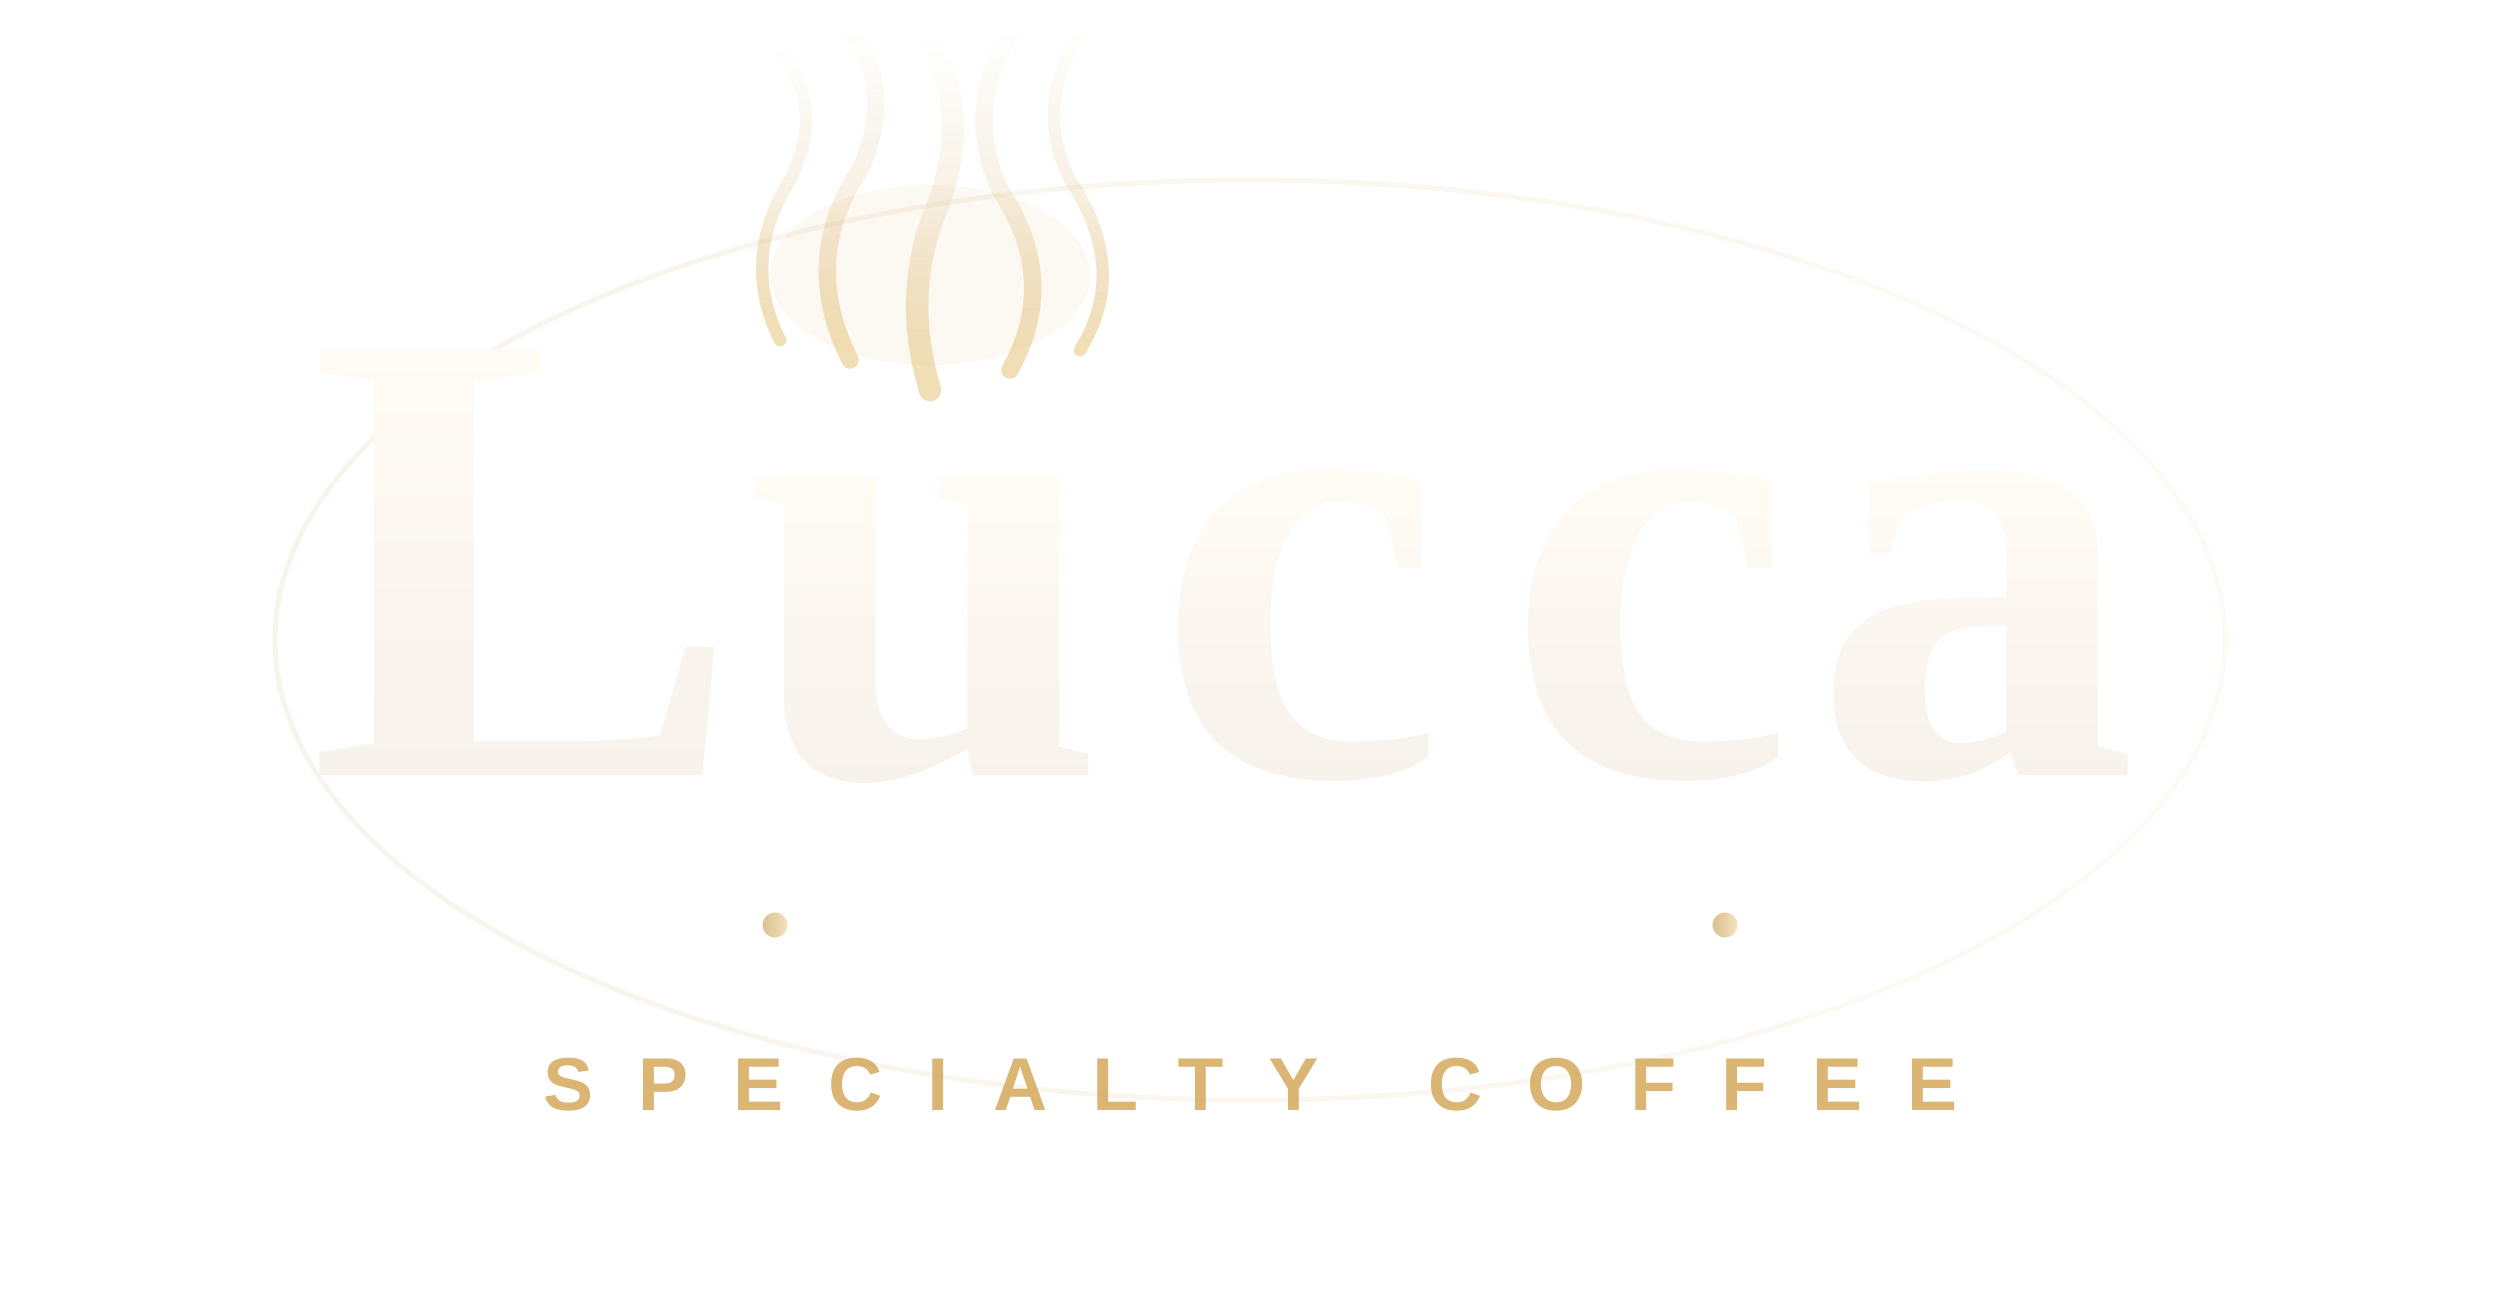
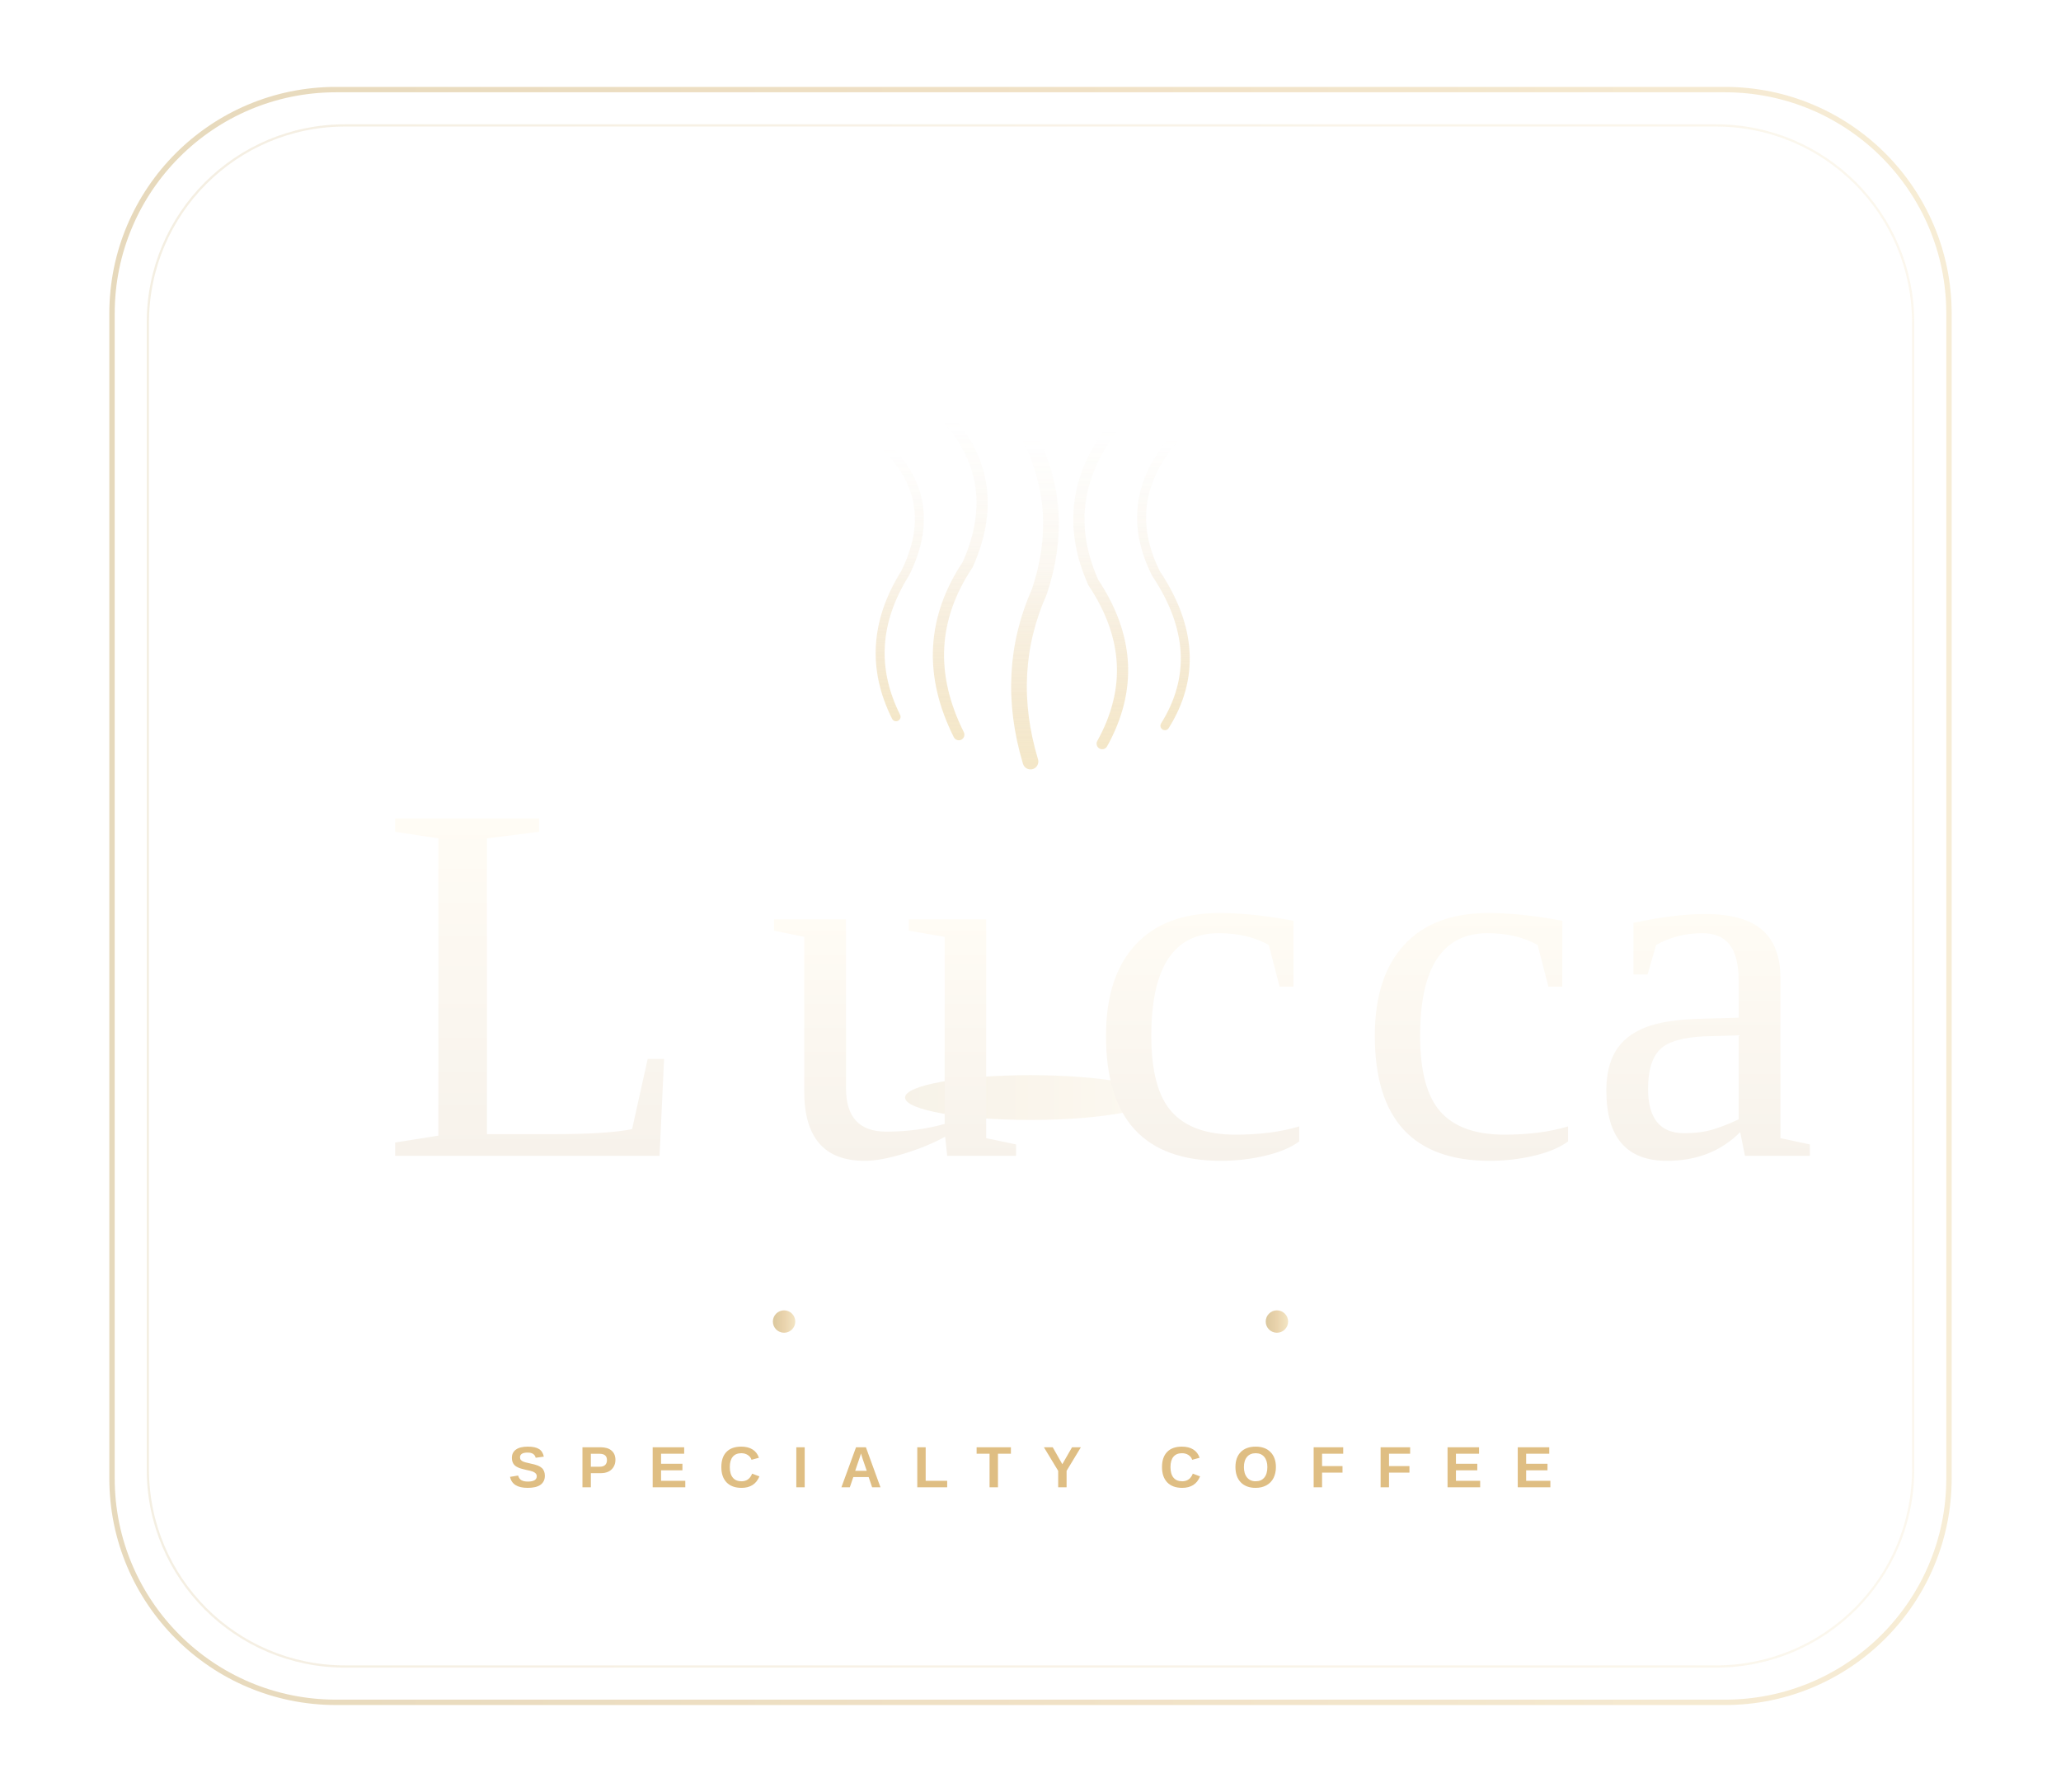
- <svg xmlns="http://www.w3.org/2000/svg" viewBox="0 0 500 260" width="500" height="260">
+ <svg xmlns="http://www.w3.org/2000/svg" viewBox="0 0 460 400" width="460" height="400">
  <defs>
    <linearGradient id="creamGrad" x1="0" y1="0" x2="0" y2="1">
      <stop offset="0%" stop-color="#FFFCF5" />
      <stop offset="100%" stop-color="#F7F2EB" />
    </linearGradient>
    <linearGradient id="goldGrad" x1="0" y1="0" x2="1" y2="0">
      <stop offset="0%" stop-color="#B8923E" />
      <stop offset="50%" stop-color="#D4A85A" />
      <stop offset="100%" stop-color="#E8CC8A" />
    </linearGradient>
    <linearGradient id="steamGrad" x1="0" y1="1" x2="0" y2="0">
-       <stop offset="0%" stop-color="#E8CC8A" stop-opacity="0.8" />
-       <stop offset="50%" stop-color="#D4A85A" stop-opacity="0.2" />
+       <stop offset="0%" stop-color="#E8CC8A" stop-opacity="0.65" />
+       <stop offset="60%" stop-color="#D4A85A" stop-opacity="0.12" />
      <stop offset="100%" stop-color="#C4A050" stop-opacity="0" />
    </linearGradient>
  </defs>
-   <ellipse cx="250" cy="128" rx="195" ry="92" fill="none" stroke="url(#goldGrad)" stroke-width="1" opacity="0.1" />
-   <ellipse cx="186" cy="55" rx="32" ry="18" fill="#D4A85A" opacity="0.08" />
-   <g opacity="0.8">
-     <path d="M186,78 Q180,58 188,40 Q194,22 186,8" fill="none" stroke="url(#steamGrad)" stroke-width="4.5" stroke-linecap="round" />
-     <path d="M170,72 Q160,52 172,34 Q180,16 168,4" fill="none" stroke="url(#steamGrad)" stroke-width="3.5" stroke-linecap="round" />
-     <path d="M202,74 Q212,56 200,38 Q192,20 204,4" fill="none" stroke="url(#steamGrad)" stroke-width="3.5" stroke-linecap="round" />
-     <path d="M156,68 Q148,52 158,36 Q166,20 154,8" fill="none" stroke="url(#steamGrad)" stroke-width="2.5" stroke-linecap="round" />
-     <path d="M216,70 Q226,54 214,36 Q206,20 218,4" fill="none" stroke="url(#steamGrad)" stroke-width="2.5" stroke-linecap="round" />
+   <rect x="25" y="20" width="410" height="360" rx="50" ry="50" fill="none" stroke="url(#goldGrad)" stroke-width="1.2" opacity="0.35" />
+   <rect x="33" y="28" width="394" height="344" rx="44" ry="44" fill="none" stroke="url(#goldGrad)" stroke-width="0.5" opacity="0.15" />
+   <g opacity="0.7">
+     <path d="M230,170 Q224,150 232,132 Q238,114 230,98" fill="none" stroke="url(#steamGrad)" stroke-width="3.5" stroke-linecap="round" />
+     <path d="M214,164 Q204,144 216,126 Q224,108 212,94" fill="none" stroke="url(#steamGrad)" stroke-width="2.5" stroke-linecap="round" />
+     <path d="M246,166 Q256,148 244,130 Q236,112 248,96" fill="none" stroke="url(#steamGrad)" stroke-width="2.5" stroke-linecap="round" />
+     <path d="M200,160 Q192,144 202,128 Q210,112 198,100" fill="none" stroke="url(#steamGrad)" stroke-width="2" stroke-linecap="round" />
+     <path d="M260,162 Q270,146 258,128 Q250,112 262,98" fill="none" stroke="url(#steamGrad)" stroke-width="2" stroke-linecap="round" />
  </g>
-   <g font-family="Georgia, 'Times New Roman', serif" font-weight="700" fill="url(#creamGrad)">
-     <text x="105" y="155" font-size="130" text-anchor="middle">L</text>
-     <text x="185" y="155" font-size="130" text-anchor="middle">u</text>
-     <text x="260" y="155" font-size="130" text-anchor="middle">c</text>
-     <text x="330" y="155" font-size="130" text-anchor="middle">c</text>
-     <text x="395" y="155" font-size="130" text-anchor="middle">a</text>
+   <ellipse cx="230" cy="245" rx="28" ry="5" fill="url(#goldGrad)" opacity="0.12" />
+   <g font-family="Georgia, 'Times New Roman', serif" font-weight="400" fill="url(#creamGrad)">
+     <text x="120" y="258" font-size="115" text-anchor="middle">L</text>
+     <text x="200" y="258" font-size="115" text-anchor="middle">u</text>
+     <text x="268" y="258" font-size="115" text-anchor="middle">c</text>
+     <text x="328" y="258" font-size="115" text-anchor="middle">c</text>
+     <text x="380" y="258" font-size="115" text-anchor="middle">a</text>
  </g>
-   <line x1="155" y1="185" x2="345" y2="185" stroke="url(#goldGrad)" stroke-width="1.5" stroke-linecap="round" opacity="0.45" />
-   <circle cx="155" cy="185" r="2.5" fill="url(#goldGrad)" opacity="0.55" />
-   <circle cx="345" cy="185" r="2.5" fill="url(#goldGrad)" opacity="0.55" />
-   <text x="250" y="222" font-family="'Trebuchet MS', Arial, sans-serif" font-weight="700" font-size="15" fill="#D4A85A" text-anchor="middle" letter-spacing="9" opacity="0.85">SPECIALTY COFFEE</text>
+   <line x1="175" y1="295" x2="285" y2="295" stroke="url(#goldGrad)" stroke-width="1" stroke-linecap="round" opacity="0.4" />
+   <circle cx="175" cy="295" r="2.5" fill="url(#goldGrad)" opacity="0.5" />
+   <circle cx="285" cy="295" r="2.5" fill="url(#goldGrad)" opacity="0.5" />
+   <text x="230" y="332" font-family="'Trebuchet MS', Arial, sans-serif" font-weight="700" font-size="13" fill="#D4A85A" text-anchor="middle" letter-spacing="7" opacity="0.75">SPECIALTY COFFEE</text>
</svg>
